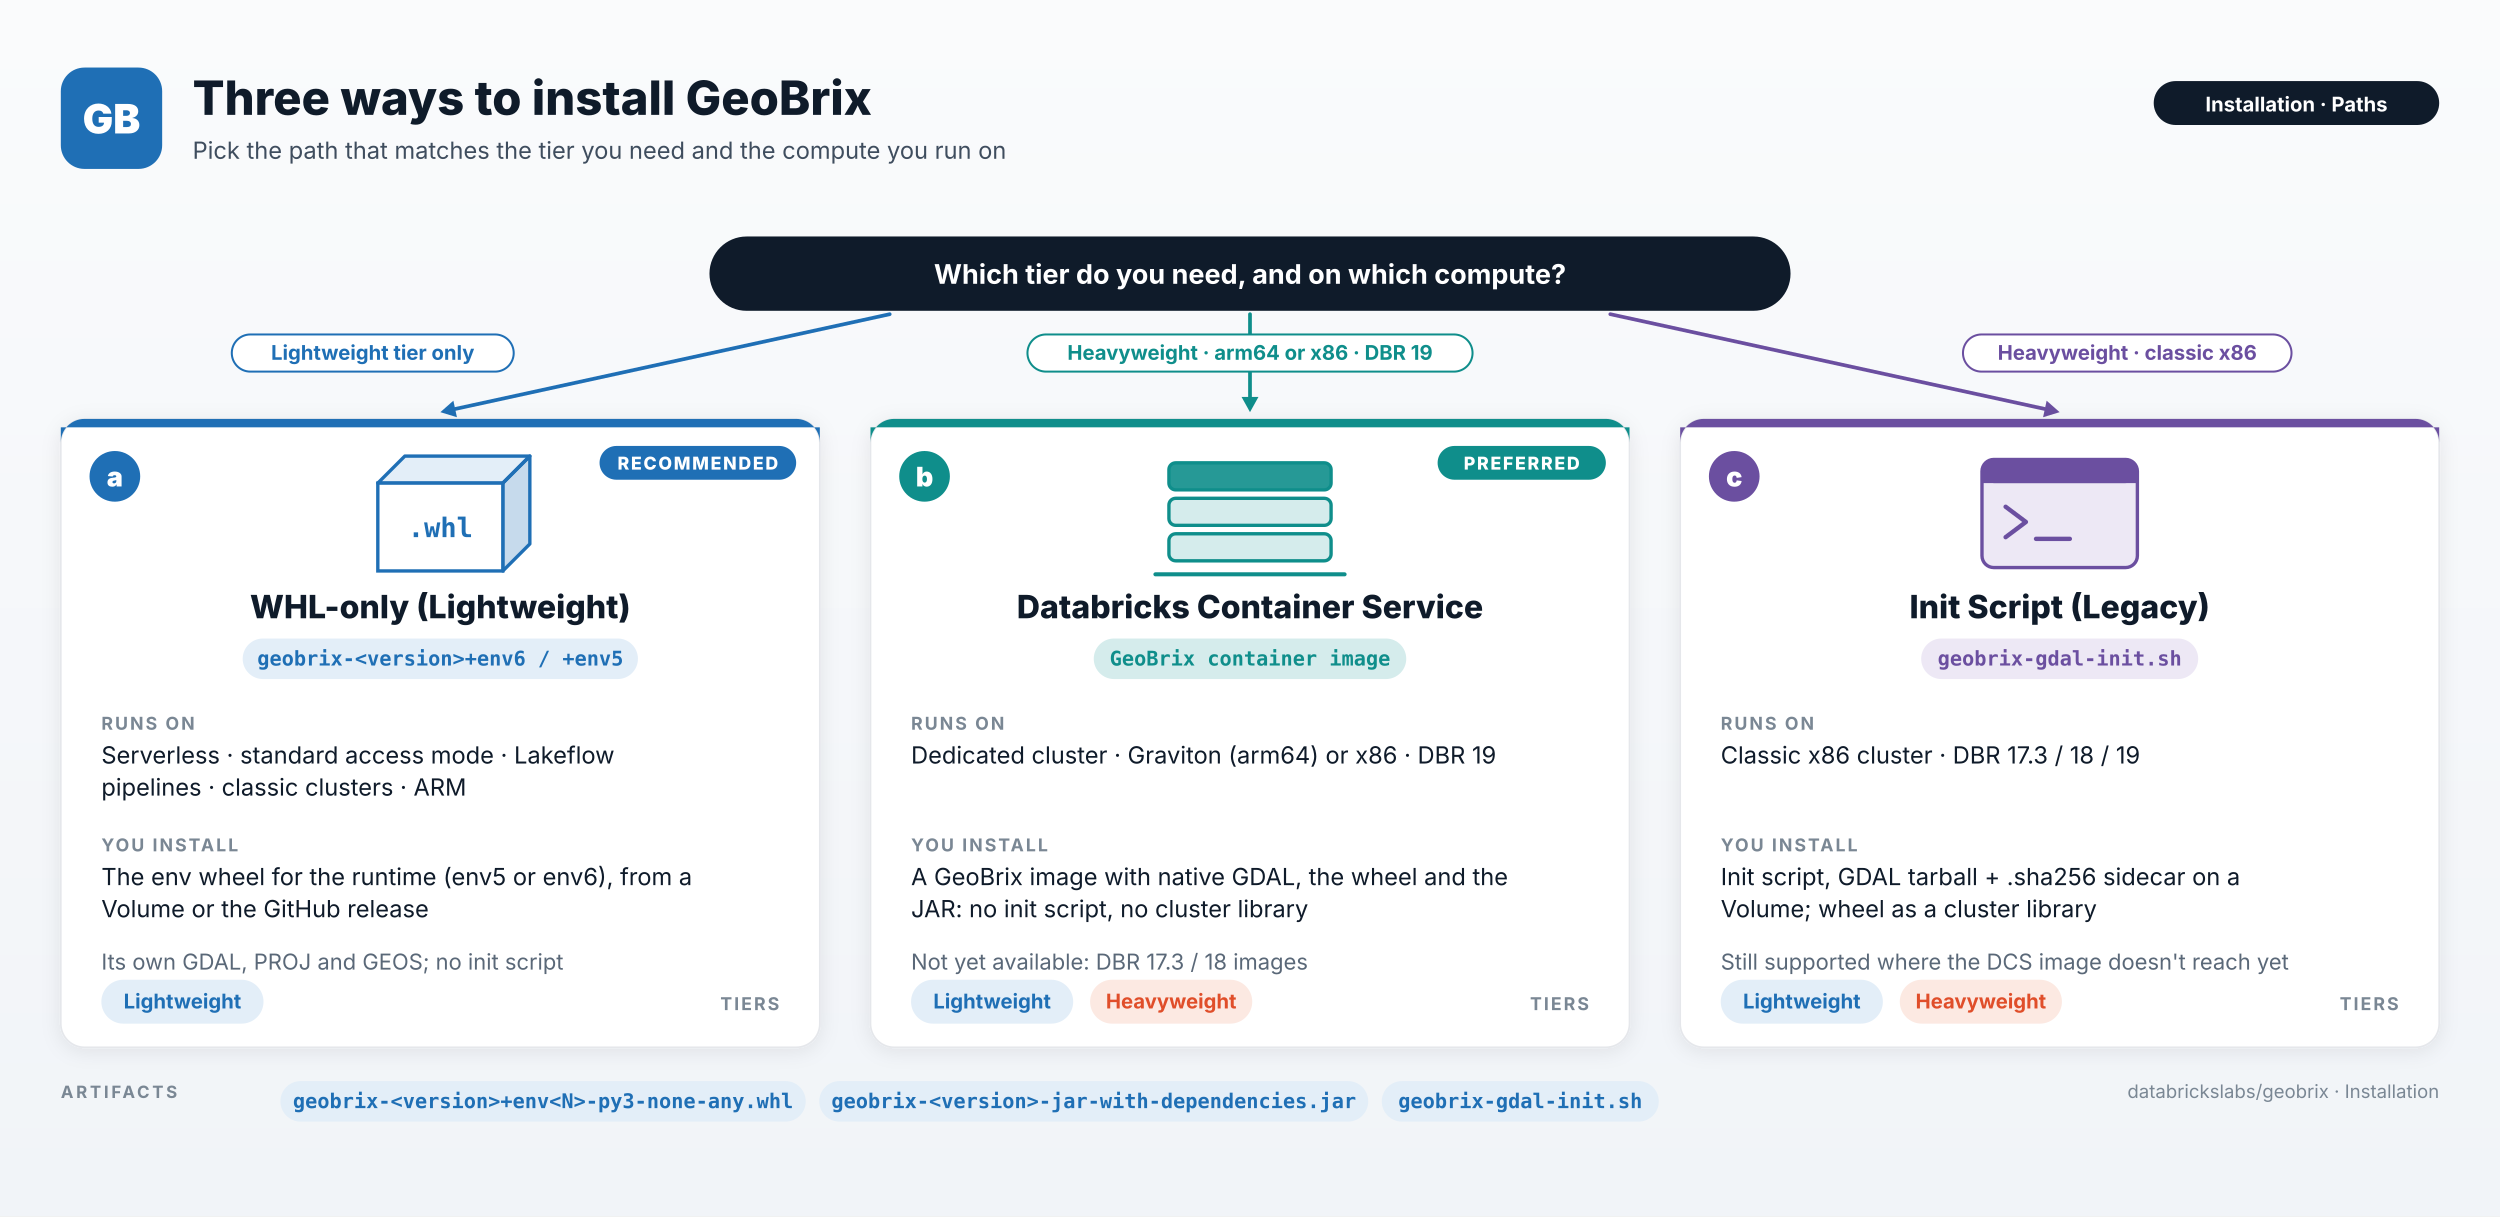
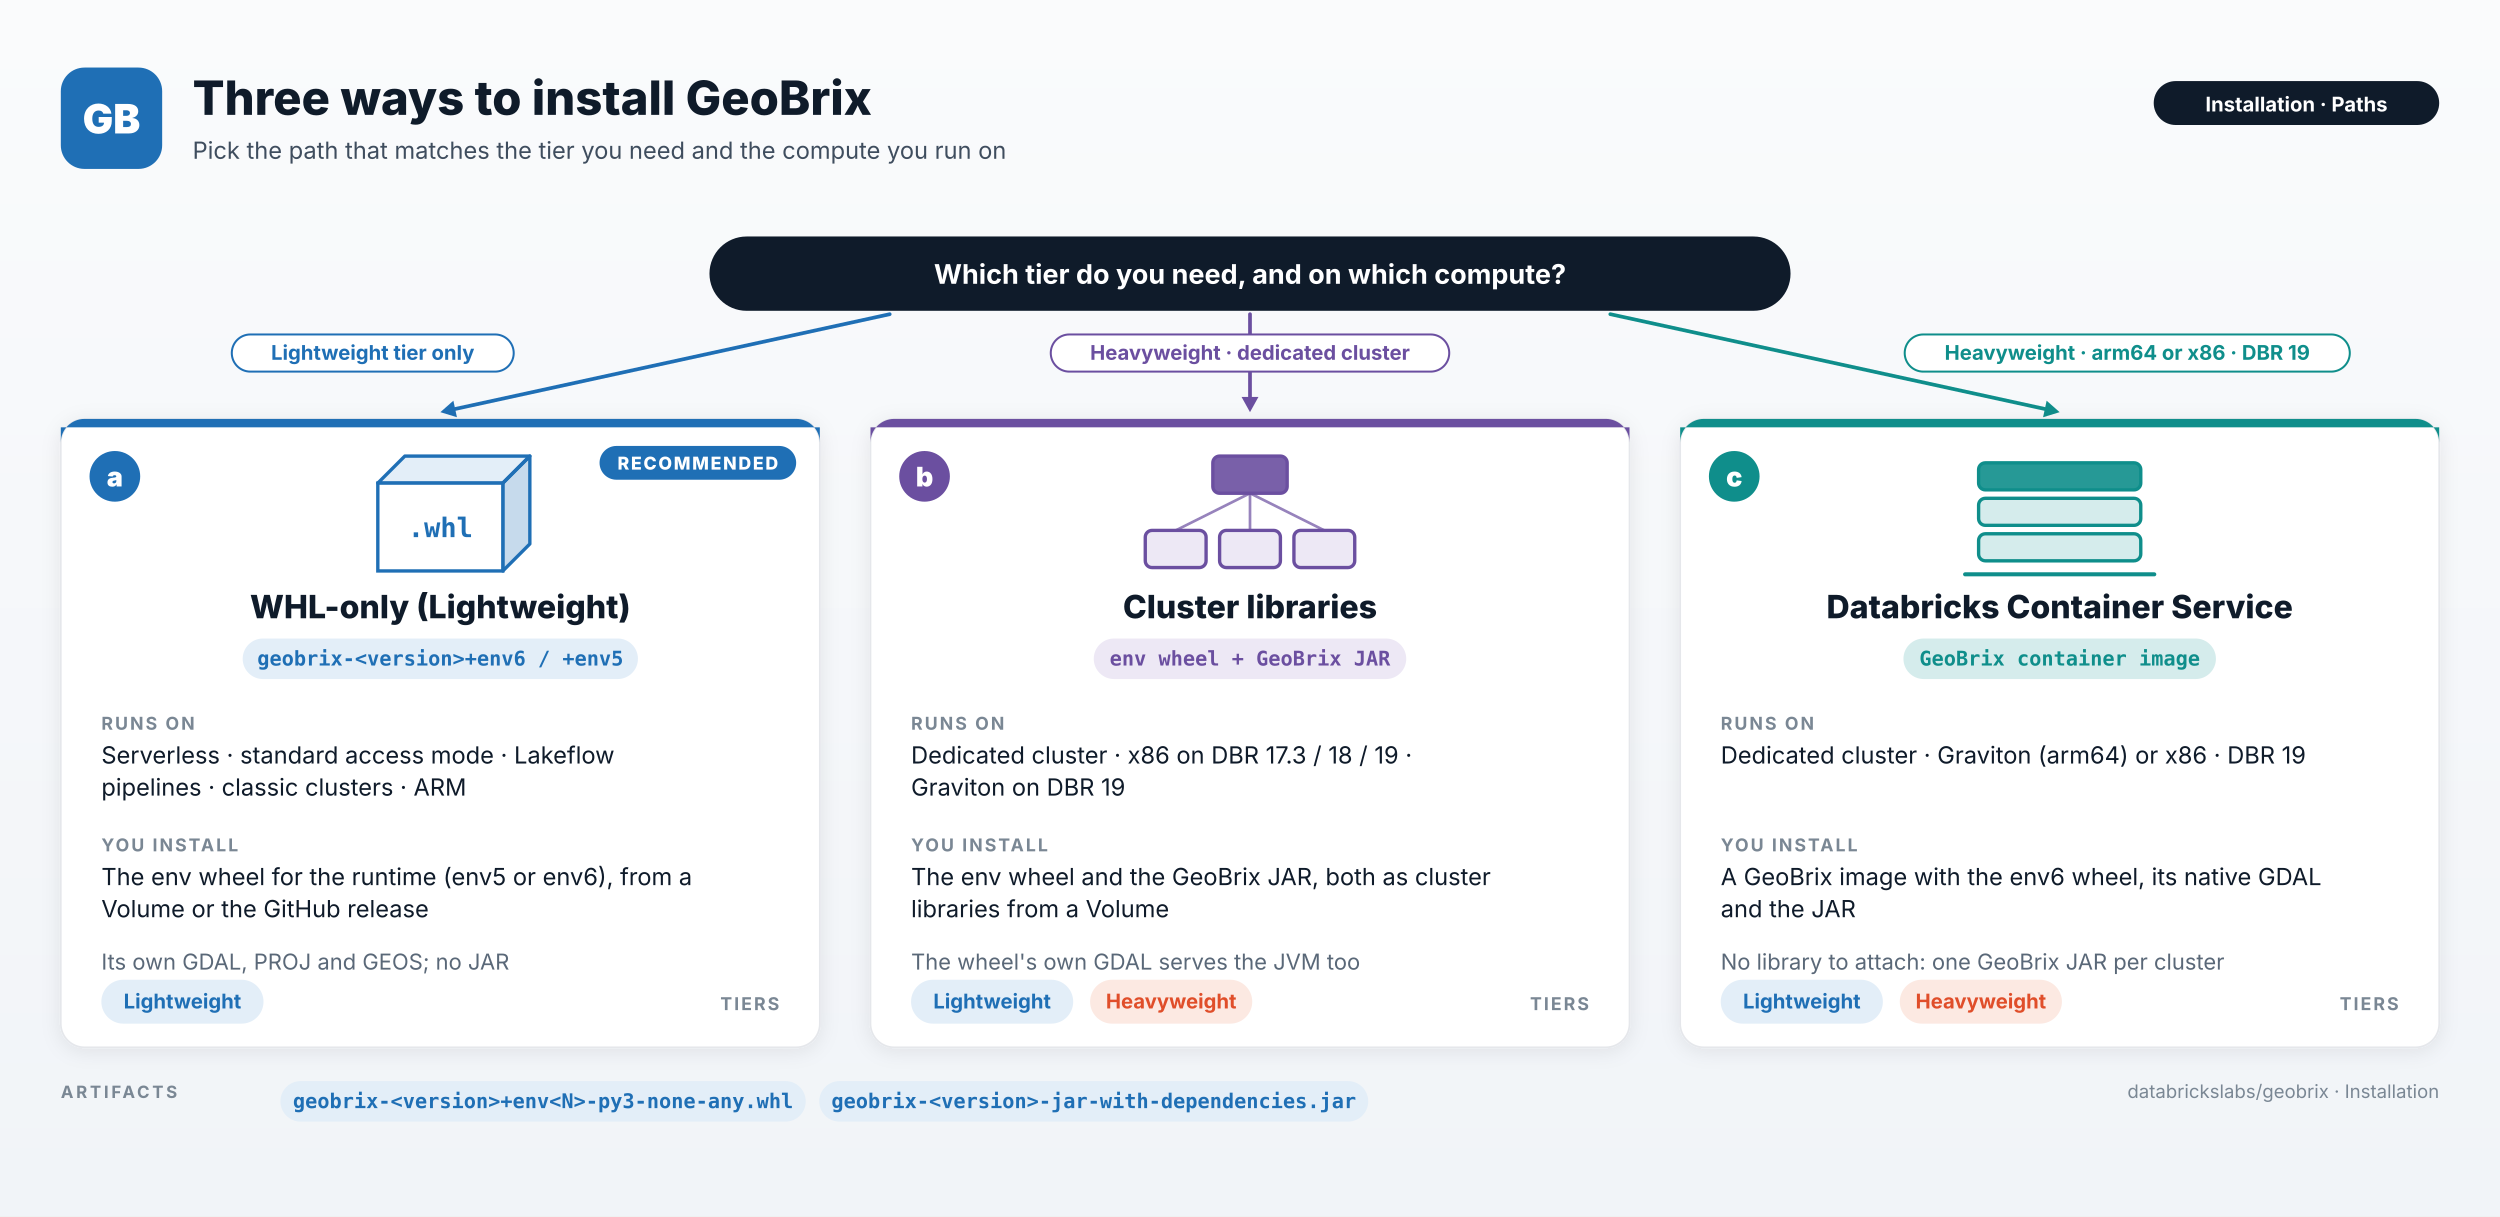
<svg xmlns="http://www.w3.org/2000/svg" viewBox="0 0 1480 720" width="1480" height="720" style="font-family: Inter, -apple-system, system-ui, sans-serif;">
  <defs>
    <filter id="card-shadow" x="-5%" y="-5%" width="110%" height="115%">
      <feDropShadow dx="0" dy="2" stdDeviation="6" flood-color="#0F1B2A" flood-opacity="0.08" />
    </filter>
    <linearGradient id="bg" x1="0" y1="0" x2="0" y2="1">
      <stop offset="0" stop-color="#FAFBFC" />
      <stop offset="1" stop-color="#F1F4F8" />
    </linearGradient>
  </defs>
  <rect x="0" y="0" width="1480" height="720" fill="url(#bg)" />
  <rect x="36" y="40" rx="14" ry="14" width="60" height="60" fill="#1F6FB5" />
  <text x="66.0" y="79.0" text-anchor="middle" font-family="Inter, -apple-system, system-ui, sans-serif" font-size="24" font-weight="900" fill="#FFFFFF">GB</text>
  <text x="114" y="68" font-family="Inter, -apple-system, system-ui, sans-serif" font-size="28" font-weight="800" fill="#0F1B2A" text-anchor="start">Three ways to install GeoBrix</text>
  <text x="114" y="94" font-family="Inter, -apple-system, system-ui, sans-serif" font-size="14" font-weight="400" fill="#3F4D5E" text-anchor="start">Pick the path that matches the tier you need and the compute you run on</text>
  <rect x="1275" y="48" rx="13" ry="13" width="169" height="26" fill="#0F1B2A" />
  <text x="1359.5" y="66" text-anchor="middle" font-family="Inter, -apple-system, system-ui, sans-serif" font-size="12" font-weight="700" fill="#FFFFFF">Installation  ·  Paths</text>
  <rect x="420.0" y="140" rx="22" ry="22" width="640" height="44" fill="#0F1B2A" />
  <text x="740.0" y="168" font-family="Inter, -apple-system, system-ui, sans-serif" font-size="16" font-weight="700" fill="#FFFFFF" text-anchor="middle">Which tier do you need, and on which compute?</text>
  <line x1="526.7" y1="186.0" x2="269.5" y2="242.1" stroke="#1F6FB5" stroke-width="2.2" stroke-linecap="round" />
  <polygon points="260.7,244.0 268.4,237.2 270.5,247.0" fill="#1F6FB5" />
  <rect x="137.217" y="198" rx="11" ry="11" width="166.9" height="22" fill="#FFFFFF" stroke="#1F6FB5" stroke-width="1.2" />
  <text x="220.667" y="213" font-family="Inter, -apple-system, system-ui, sans-serif" font-size="12" font-weight="700" fill="#1F6FB5" text-anchor="middle">Lightweight tier only</text>
  <rect x="36.0" y="248" rx="14" ry="14" width="449.333" height="372" fill="#FFFFFF" stroke="#E5E7EB" stroke-width="1" filter="url(#card-shadow)" />
  <path d="M 36.0 262 A 14 14 0 0 1 50.0 248 H 471.333 A 14 14 0 0 1 485.333 262 V 253 H 36.0 Z" fill="#1F6FB5" />
  <rect x="354.933" y="264" rx="10" ry="10" width="116.4" height="20" fill="#1F6FB5" />
  <text x="413.133" y="278" font-family="Inter, -apple-system, system-ui, sans-serif" font-size="10.5" font-weight="800" fill="#FFFFFF" text-anchor="middle" letter-spacing="1.0">RECOMMENDED</text>
  <circle cx="68.0" cy="282" r="15" fill="#1F6FB5" />
  <text x="68.0" y="288" font-family="Inter, -apple-system, system-ui, sans-serif" font-size="16" font-weight="900" fill="#FFFFFF" text-anchor="middle">a</text>
  <path d="M 223.667 286.0 L 239.667 270.0 H 313.667 L 297.667 286.0 Z" fill="#E3EEF8" stroke="#1F6FB5" stroke-width="2" stroke-linejoin="round" />
  <path d="M 297.667 286.0 L 313.667 270.0 V 322.0 L 297.667 338.0 Z" fill="#1F6FB5" fill-opacity="0.25" stroke="#1F6FB5" stroke-width="2" stroke-linejoin="round" />
  <rect x="223.667" y="286.0" width="74" height="52" fill="#FFFFFF" stroke="#1F6FB5" stroke-width="2" />
  <text x="260.667" y="318.0" text-anchor="middle" font-family="ui-monospace, SFMono-Regular, Menlo, monospace" font-size="16" font-weight="800" fill="#1F6FB5">.whl</text>
  <text x="260.667" y="366" font-family="Inter, -apple-system, system-ui, sans-serif" font-size="19" font-weight="800" fill="#0F1B2A" text-anchor="middle">WHL-only (Lightweight)</text>
  <rect x="143.667" y="378" rx="12" ry="12" width="234" height="24" fill="#E3EEF8" />
  <text x="260.667" y="394.0" text-anchor="middle" font-family="ui-monospace, SFMono-Regular, Menlo, Consolas, monospace" font-size="12" font-weight="700" fill="#1F6FB5">geobrix-&lt;version&gt;+env6 / +env5</text>
  <text x="60.0" y="432" font-family="Inter, -apple-system, system-ui, sans-serif" font-size="10.5" font-weight="700" fill="#7A8794" text-anchor="start" letter-spacing="1.2">RUNS ON</text>
  <text x="60.0" y="452" font-family="Inter, -apple-system, system-ui, sans-serif" font-size="14" font-weight="400" fill="#0F1B2A" text-anchor="start">Serverless · standard access mode · Lakeflow</text>
  <text x="60.0" y="471" font-family="Inter, -apple-system, system-ui, sans-serif" font-size="14" font-weight="400" fill="#0F1B2A" text-anchor="start">pipelines · classic clusters · ARM</text>
  <text x="60.0" y="504" font-family="Inter, -apple-system, system-ui, sans-serif" font-size="10.5" font-weight="700" fill="#7A8794" text-anchor="start" letter-spacing="1.2">YOU INSTALL</text>
  <text x="60.0" y="524" font-family="Inter, -apple-system, system-ui, sans-serif" font-size="14" font-weight="400" fill="#0F1B2A" text-anchor="start">The env wheel for the runtime (env5 or env6), from a</text>
  <text x="60.0" y="543" font-family="Inter, -apple-system, system-ui, sans-serif" font-size="14" font-weight="400" fill="#0F1B2A" text-anchor="start">Volume or the GitHub release</text>
-   <text x="60.0" y="574" font-family="Inter, -apple-system, system-ui, sans-serif" font-size="13" font-weight="400" fill="#5A6878" text-anchor="start">Its own GDAL, PROJ and GEOS; no init script</text>
+   <text x="60.0" y="574" font-family="Inter, -apple-system, system-ui, sans-serif" font-size="13" font-weight="400" fill="#5A6878" text-anchor="start">Its own GDAL, PROJ and GEOS; no JAR</text>
  <text x="461.333" y="598" font-family="Inter, -apple-system, system-ui, sans-serif" font-size="10.5" font-weight="700" fill="#7A8794" text-anchor="end" letter-spacing="1.2">TIERS</text>
  <rect x="60.0" y="580" rx="13" ry="13" width="96" height="26" fill="#E3EEF8" />
  <text x="108.0" y="597.0" text-anchor="middle" font-family="Inter, -apple-system, system-ui, sans-serif" font-size="12" font-weight="700" fill="#1F6FB5">Lightweight</text>
-   <line x1="740.0" y1="186.0" x2="740.0" y2="235.0" stroke="#0F8E8B" stroke-width="2.2" stroke-linecap="round" />
-   <polygon points="740.0,244.0 735.0,235.0 745.0,235.0" fill="#0F8E8B" />
-   <rect x="608.25" y="198" rx="11" ry="11" width="263.5" height="22" fill="#FFFFFF" stroke="#0F8E8B" stroke-width="1.2" />
-   <text x="740" y="213" font-family="Inter, -apple-system, system-ui, sans-serif" font-size="12" font-weight="700" fill="#0F8E8B" text-anchor="middle">Heavyweight · arm64 or x86 · DBR 19</text>
+   <line x1="740.0" y1="186.0" x2="740.0" y2="235.0" stroke="#6B4FA0" stroke-width="2.2" stroke-linecap="round" />
+   <polygon points="740.0,244.0 735.0,235.0 745.0,235.0" fill="#6B4FA0" />
+   <rect x="622.05" y="198" rx="11" ry="11" width="235.9" height="22" fill="#FFFFFF" stroke="#6B4FA0" stroke-width="1.2" />
+   <text x="740" y="213" font-family="Inter, -apple-system, system-ui, sans-serif" font-size="12" font-weight="700" fill="#6B4FA0" text-anchor="middle">Heavyweight · dedicated cluster</text>
  <rect x="515.333" y="248" rx="14" ry="14" width="449.333" height="372" fill="#FFFFFF" stroke="#E5E7EB" stroke-width="1" filter="url(#card-shadow)" />
-   <path d="M 515.333 262 A 14 14 0 0 1 529.333 248 H 950.667 A 14 14 0 0 1 964.667 262 V 253 H 515.333 Z" fill="#0F8E8B" />
-   <rect x="851.067" y="264" rx="10" ry="10" width="99.6" height="20" fill="#0F8E8B" />
-   <text x="900.867" y="278" font-family="Inter, -apple-system, system-ui, sans-serif" font-size="10.5" font-weight="800" fill="#FFFFFF" text-anchor="middle" letter-spacing="1.0">PREFERRED</text>
-   <circle cx="547.333" cy="282" r="15" fill="#0F8E8B" />
+   <path d="M 515.333 262 A 14 14 0 0 1 529.333 248 H 950.667 A 14 14 0 0 1 964.667 262 V 253 H 515.333 Z" fill="#6B4FA0" />
+   <circle cx="547.333" cy="282" r="15" fill="#6B4FA0" />
  <text x="547.333" y="288" font-family="Inter, -apple-system, system-ui, sans-serif" font-size="16" font-weight="900" fill="#FFFFFF" text-anchor="middle">b</text>
-   <rect x="692" y="274" rx="4" ry="4" width="96" height="16" fill="#0F8E8B" fill-opacity="0.9" stroke="#0F8E8B" stroke-width="2" />
-   <rect x="692" y="295" rx="4" ry="4" width="96" height="16" fill="#D5ECEC" fill-opacity="1" stroke="#0F8E8B" stroke-width="2" />
-   <rect x="692" y="316" rx="4" ry="4" width="96" height="16" fill="#D5ECEC" fill-opacity="1" stroke="#0F8E8B" stroke-width="2" />
-   <line x1="684" y1="340" x2="796" y2="340" stroke="#0F8E8B" stroke-width="2.4" stroke-linecap="round" />
-   <text x="740" y="366" font-family="Inter, -apple-system, system-ui, sans-serif" font-size="19" font-weight="800" fill="#0F1B2A" text-anchor="middle">Databricks Container Service</text>
-   <rect x="647.5" y="378" rx="12" ry="12" width="185" height="24" fill="#D5ECEC" />
-   <text x="740" y="394.0" text-anchor="middle" font-family="ui-monospace, SFMono-Regular, Menlo, Consolas, monospace" font-size="12" font-weight="700" fill="#0F8E8B">GeoBrix container image</text>
+   <rect x="718" y="270" rx="4" ry="4" width="44" height="22" fill="#6B4FA0" fill-opacity="0.9" stroke="#6B4FA0" stroke-width="2" />
+   <rect x="678" y="314" rx="4" ry="4" width="36" height="22" fill="#EDE8F5" stroke="#6B4FA0" stroke-width="2" />
+   <line x1="740" y1="292" x2="696" y2="314" stroke="#6B4FA0" stroke-width="1.6" stroke-opacity="0.7" />
+   <rect x="722" y="314" rx="4" ry="4" width="36" height="22" fill="#EDE8F5" stroke="#6B4FA0" stroke-width="2" />
+   <line x1="740" y1="292" x2="740" y2="314" stroke="#6B4FA0" stroke-width="1.6" stroke-opacity="0.7" />
+   <rect x="766" y="314" rx="4" ry="4" width="36" height="22" fill="#EDE8F5" stroke="#6B4FA0" stroke-width="2" />
+   <line x1="740" y1="292" x2="784" y2="314" stroke="#6B4FA0" stroke-width="1.6" stroke-opacity="0.7" />
+   <text x="740" y="366" font-family="Inter, -apple-system, system-ui, sans-serif" font-size="19" font-weight="800" fill="#0F1B2A" text-anchor="middle">Cluster libraries</text>
+   <rect x="647.5" y="378" rx="12" ry="12" width="185" height="24" fill="#EDE8F5" />
+   <text x="740" y="394.0" text-anchor="middle" font-family="ui-monospace, SFMono-Regular, Menlo, Consolas, monospace" font-size="12" font-weight="700" fill="#6B4FA0">env wheel + GeoBrix JAR</text>
  <text x="539.333" y="432" font-family="Inter, -apple-system, system-ui, sans-serif" font-size="10.5" font-weight="700" fill="#7A8794" text-anchor="start" letter-spacing="1.2">RUNS ON</text>
-   <text x="539.333" y="452" font-family="Inter, -apple-system, system-ui, sans-serif" font-size="14" font-weight="400" fill="#0F1B2A" text-anchor="start">Dedicated cluster · Graviton (arm64) or x86 · DBR 19</text>
+   <text x="539.333" y="452" font-family="Inter, -apple-system, system-ui, sans-serif" font-size="14" font-weight="400" fill="#0F1B2A" text-anchor="start">Dedicated cluster · x86 on DBR 17.3 / 18 / 19 ·</text>
+   <text x="539.333" y="471" font-family="Inter, -apple-system, system-ui, sans-serif" font-size="14" font-weight="400" fill="#0F1B2A" text-anchor="start">Graviton on DBR 19</text>
  <text x="539.333" y="504" font-family="Inter, -apple-system, system-ui, sans-serif" font-size="10.5" font-weight="700" fill="#7A8794" text-anchor="start" letter-spacing="1.2">YOU INSTALL</text>
-   <text x="539.333" y="524" font-family="Inter, -apple-system, system-ui, sans-serif" font-size="14" font-weight="400" fill="#0F1B2A" text-anchor="start">A GeoBrix image with native GDAL, the wheel and the</text>
-   <text x="539.333" y="543" font-family="Inter, -apple-system, system-ui, sans-serif" font-size="14" font-weight="400" fill="#0F1B2A" text-anchor="start">JAR: no init script, no cluster library</text>
-   <text x="539.333" y="574" font-family="Inter, -apple-system, system-ui, sans-serif" font-size="13" font-weight="400" fill="#5A6878" text-anchor="start">Not yet available: DBR 17.3 / 18 images</text>
+   <text x="539.333" y="524" font-family="Inter, -apple-system, system-ui, sans-serif" font-size="14" font-weight="400" fill="#0F1B2A" text-anchor="start">The env wheel and the GeoBrix JAR, both as cluster</text>
+   <text x="539.333" y="543" font-family="Inter, -apple-system, system-ui, sans-serif" font-size="14" font-weight="400" fill="#0F1B2A" text-anchor="start">libraries from a Volume</text>
+   <text x="539.333" y="574" font-family="Inter, -apple-system, system-ui, sans-serif" font-size="13" font-weight="400" fill="#5A6878" text-anchor="start">The wheel's own GDAL serves the JVM too</text>
  <text x="940.667" y="598" font-family="Inter, -apple-system, system-ui, sans-serif" font-size="10.5" font-weight="700" fill="#7A8794" text-anchor="end" letter-spacing="1.2">TIERS</text>
  <rect x="539.333" y="580" rx="13" ry="13" width="96" height="26" fill="#E3EEF8" />
  <text x="587.333" y="597.0" text-anchor="middle" font-family="Inter, -apple-system, system-ui, sans-serif" font-size="12" font-weight="700" fill="#1F6FB5">Lightweight</text>
  <rect x="645.333" y="580" rx="13" ry="13" width="96" height="26" fill="#FCE9E2" />
  <text x="693.333" y="597.0" text-anchor="middle" font-family="Inter, -apple-system, system-ui, sans-serif" font-size="12" font-weight="700" fill="#E04E2A">Heavyweight</text>
-   <line x1="953.3" y1="186.0" x2="1210.5" y2="242.1" stroke="#6B4FA0" stroke-width="2.2" stroke-linecap="round" />
-   <polygon points="1219.3,244.0 1209.5,247.0 1211.6,237.2" fill="#6B4FA0" />
-   <rect x="1162.083" y="198" rx="11" ry="11" width="194.5" height="22" fill="#FFFFFF" stroke="#6B4FA0" stroke-width="1.2" />
-   <text x="1259.333" y="213" font-family="Inter, -apple-system, system-ui, sans-serif" font-size="12" font-weight="700" fill="#6B4FA0" text-anchor="middle">Heavyweight · classic x86</text>
+   <line x1="953.3" y1="186.0" x2="1210.5" y2="242.1" stroke="#0F8E8B" stroke-width="2.2" stroke-linecap="round" />
+   <polygon points="1219.3,244.0 1209.5,247.0 1211.6,237.2" fill="#0F8E8B" />
+   <rect x="1127.583" y="198" rx="11" ry="11" width="263.5" height="22" fill="#FFFFFF" stroke="#0F8E8B" stroke-width="1.2" />
+   <text x="1259.333" y="213" font-family="Inter, -apple-system, system-ui, sans-serif" font-size="12" font-weight="700" fill="#0F8E8B" text-anchor="middle">Heavyweight · arm64 or x86 · DBR 19</text>
  <rect x="994.667" y="248" rx="14" ry="14" width="449.333" height="372" fill="#FFFFFF" stroke="#E5E7EB" stroke-width="1" filter="url(#card-shadow)" />
-   <path d="M 994.667 262 A 14 14 0 0 1 1008.667 248 H 1430.0 A 14 14 0 0 1 1444.0 262 V 253 H 994.667 Z" fill="#6B4FA0" />
-   <circle cx="1026.667" cy="282" r="15" fill="#6B4FA0" />
+   <path d="M 994.667 262 A 14 14 0 0 1 1008.667 248 H 1430.0 A 14 14 0 0 1 1444.0 262 V 253 H 994.667 Z" fill="#0F8E8B" />
+   <circle cx="1026.667" cy="282" r="15" fill="#0F8E8B" />
  <text x="1026.667" y="288" font-family="Inter, -apple-system, system-ui, sans-serif" font-size="16" font-weight="900" fill="#FFFFFF" text-anchor="middle">c</text>
-   <rect x="1173.333" y="272.0" rx="7" ry="7" width="92" height="64" fill="#EDE8F5" stroke="#6B4FA0" stroke-width="2" />
-   <rect x="1173.333" y="272.0" rx="7" ry="7" width="92" height="14" fill="#6B4FA0" />
-   <rect x="1173.333" y="280.0" width="92" height="6" fill="#6B4FA0" />
-   <path d="M 1187.333 300.0 L 1199.333 309.0 L 1187.333 318.0" fill="none" stroke="#6B4FA0" stroke-width="2.6" stroke-linecap="round" stroke-linejoin="round" />
-   <line x1="1205.333" y1="319.0" x2="1225.333" y2="319.0" stroke="#6B4FA0" stroke-width="2.6" stroke-linecap="round" />
-   <text x="1219.333" y="366" font-family="Inter, -apple-system, system-ui, sans-serif" font-size="19" font-weight="800" fill="#0F1B2A" text-anchor="middle">Init Script (Legacy)</text>
-   <rect x="1137.333" y="378" rx="12" ry="12" width="164" height="24" fill="#EDE8F5" />
-   <text x="1219.333" y="394.0" text-anchor="middle" font-family="ui-monospace, SFMono-Regular, Menlo, Consolas, monospace" font-size="12" font-weight="700" fill="#6B4FA0">geobrix-gdal-init.sh</text>
+   <rect x="1171.333" y="274" rx="4" ry="4" width="96" height="16" fill="#0F8E8B" fill-opacity="0.9" stroke="#0F8E8B" stroke-width="2" />
+   <rect x="1171.333" y="295" rx="4" ry="4" width="96" height="16" fill="#D5ECEC" fill-opacity="1" stroke="#0F8E8B" stroke-width="2" />
+   <rect x="1171.333" y="316" rx="4" ry="4" width="96" height="16" fill="#D5ECEC" fill-opacity="1" stroke="#0F8E8B" stroke-width="2" />
+   <line x1="1163.333" y1="340" x2="1275.333" y2="340" stroke="#0F8E8B" stroke-width="2.4" stroke-linecap="round" />
+   <text x="1219.333" y="366" font-family="Inter, -apple-system, system-ui, sans-serif" font-size="19" font-weight="800" fill="#0F1B2A" text-anchor="middle">Databricks Container Service</text>
+   <rect x="1126.833" y="378" rx="12" ry="12" width="185" height="24" fill="#D5ECEC" />
+   <text x="1219.333" y="394.0" text-anchor="middle" font-family="ui-monospace, SFMono-Regular, Menlo, Consolas, monospace" font-size="12" font-weight="700" fill="#0F8E8B">GeoBrix container image</text>
  <text x="1018.667" y="432" font-family="Inter, -apple-system, system-ui, sans-serif" font-size="10.5" font-weight="700" fill="#7A8794" text-anchor="start" letter-spacing="1.2">RUNS ON</text>
-   <text x="1018.667" y="452" font-family="Inter, -apple-system, system-ui, sans-serif" font-size="14" font-weight="400" fill="#0F1B2A" text-anchor="start">Classic x86 cluster · DBR 17.3 / 18 / 19</text>
+   <text x="1018.667" y="452" font-family="Inter, -apple-system, system-ui, sans-serif" font-size="14" font-weight="400" fill="#0F1B2A" text-anchor="start">Dedicated cluster · Graviton (arm64) or x86 · DBR 19</text>
  <text x="1018.667" y="504" font-family="Inter, -apple-system, system-ui, sans-serif" font-size="10.5" font-weight="700" fill="#7A8794" text-anchor="start" letter-spacing="1.2">YOU INSTALL</text>
-   <text x="1018.667" y="524" font-family="Inter, -apple-system, system-ui, sans-serif" font-size="14" font-weight="400" fill="#0F1B2A" text-anchor="start">Init script, GDAL tarball + .sha256 sidecar on a</text>
-   <text x="1018.667" y="543" font-family="Inter, -apple-system, system-ui, sans-serif" font-size="14" font-weight="400" fill="#0F1B2A" text-anchor="start">Volume; wheel as a cluster library</text>
-   <text x="1018.667" y="574" font-family="Inter, -apple-system, system-ui, sans-serif" font-size="13" font-weight="400" fill="#5A6878" text-anchor="start">Still supported where the DCS image doesn't reach yet</text>
+   <text x="1018.667" y="524" font-family="Inter, -apple-system, system-ui, sans-serif" font-size="14" font-weight="400" fill="#0F1B2A" text-anchor="start">A GeoBrix image with the env6 wheel, its native GDAL</text>
+   <text x="1018.667" y="543" font-family="Inter, -apple-system, system-ui, sans-serif" font-size="14" font-weight="400" fill="#0F1B2A" text-anchor="start">and the JAR</text>
+   <text x="1018.667" y="574" font-family="Inter, -apple-system, system-ui, sans-serif" font-size="13" font-weight="400" fill="#5A6878" text-anchor="start">No library to attach: one GeoBrix JAR per cluster</text>
  <text x="1420.0" y="598" font-family="Inter, -apple-system, system-ui, sans-serif" font-size="10.5" font-weight="700" fill="#7A8794" text-anchor="end" letter-spacing="1.2">TIERS</text>
  <rect x="1018.667" y="580" rx="13" ry="13" width="96" height="26" fill="#E3EEF8" />
  <text x="1066.667" y="597.0" text-anchor="middle" font-family="Inter, -apple-system, system-ui, sans-serif" font-size="12" font-weight="700" fill="#1F6FB5">Lightweight</text>
  <rect x="1124.667" y="580" rx="13" ry="13" width="96" height="26" fill="#FCE9E2" />
  <text x="1172.667" y="597.0" text-anchor="middle" font-family="Inter, -apple-system, system-ui, sans-serif" font-size="12" font-weight="700" fill="#E04E2A">Heavyweight</text>
  <text x="36" y="650" font-family="Inter, -apple-system, system-ui, sans-serif" font-size="10" font-weight="700" fill="#7A8794" text-anchor="start" letter-spacing="1.6">ARTIFACTS</text>
  <rect x="166" y="640" rx="12" ry="12" width="311" height="24" fill="#E3EEF8" />
  <text x="321.5" y="656.0" text-anchor="middle" font-family="ui-monospace, SFMono-Regular, Menlo, Consolas, monospace" font-size="12" font-weight="700" fill="#1F6FB5">geobrix-&lt;version&gt;+env&lt;N&gt;-py3-none-any.whl</text>
  <rect x="485" y="640" rx="12" ry="12" width="325" height="24" fill="#E3EEF8" />
  <text x="647.5" y="656.0" text-anchor="middle" font-family="ui-monospace, SFMono-Regular, Menlo, Consolas, monospace" font-size="12" font-weight="700" fill="#1F6FB5">geobrix-&lt;version&gt;-jar-with-dependencies.jar</text>
-   <rect x="818" y="640" rx="12" ry="12" width="164" height="24" fill="#E3EEF8" />
-   <text x="900.0" y="656.0" text-anchor="middle" font-family="ui-monospace, SFMono-Regular, Menlo, Consolas, monospace" font-size="12" font-weight="700" fill="#1F6FB5">geobrix-gdal-init.sh</text>
  <text x="1444" y="650" font-family="Inter, -apple-system, system-ui, sans-serif" font-size="11" font-weight="400" fill="#7A8794" text-anchor="end">databrickslabs/geobrix  ·  Installation</text>
</svg>
